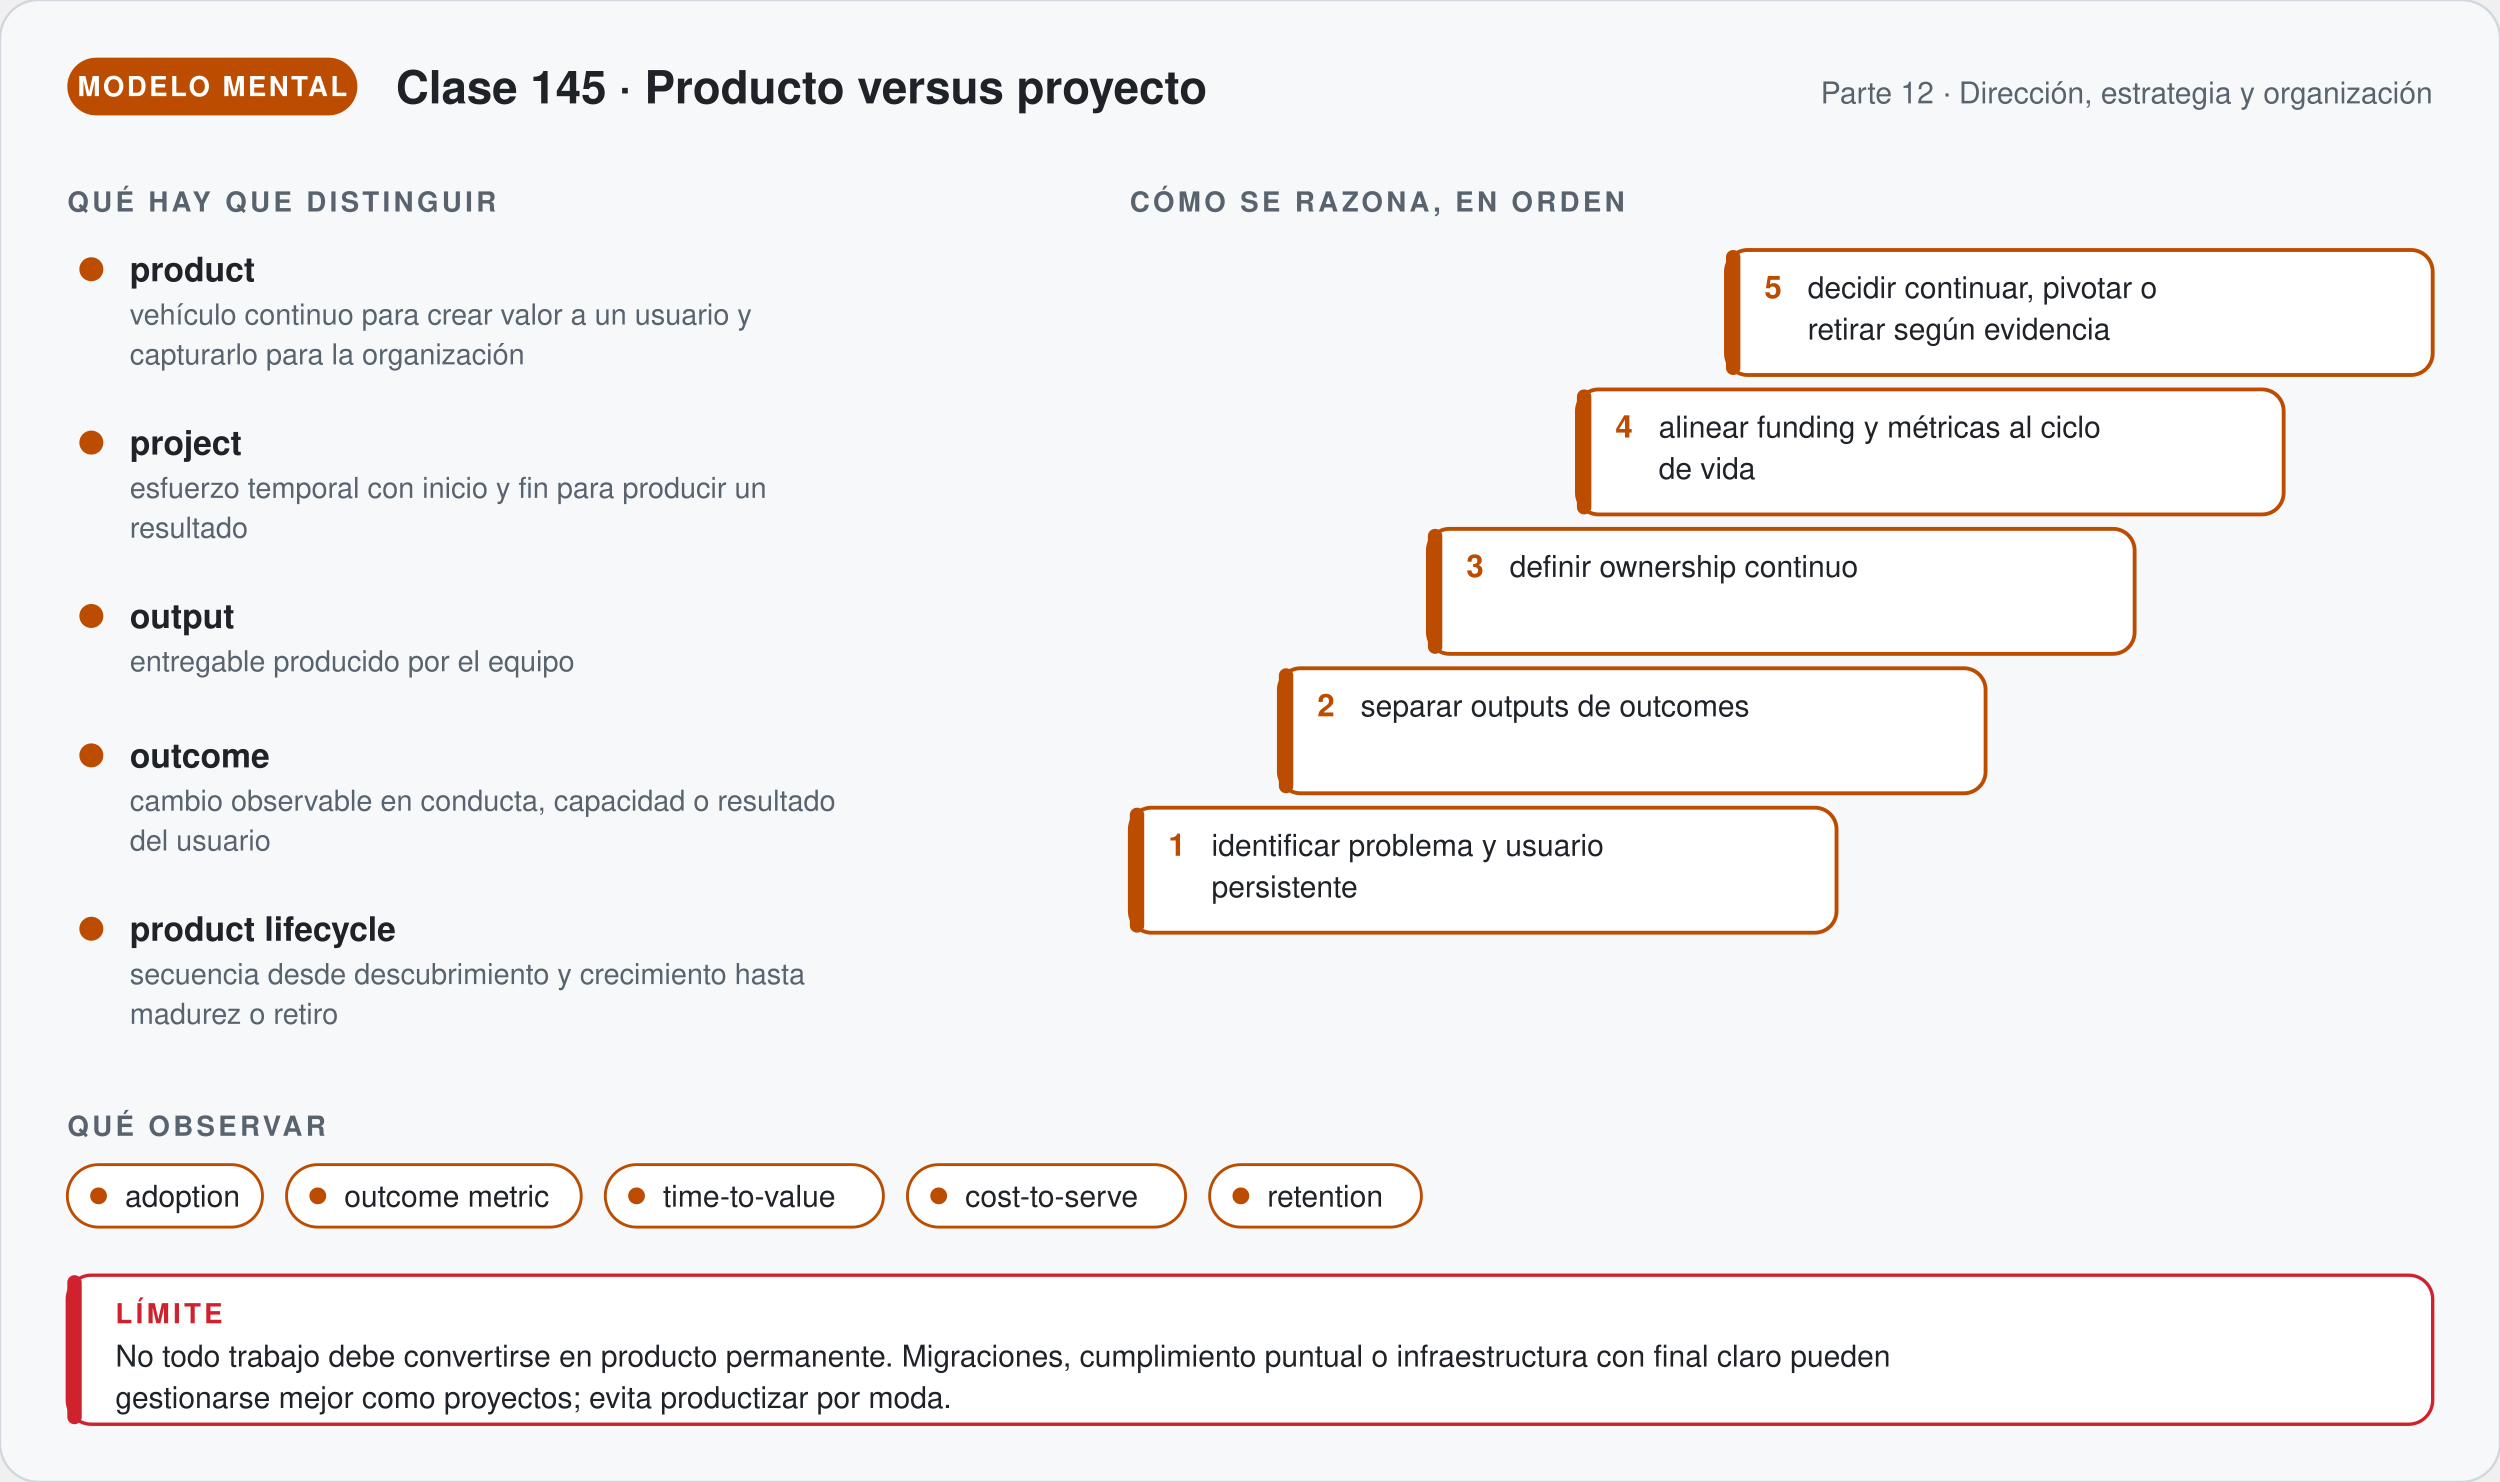
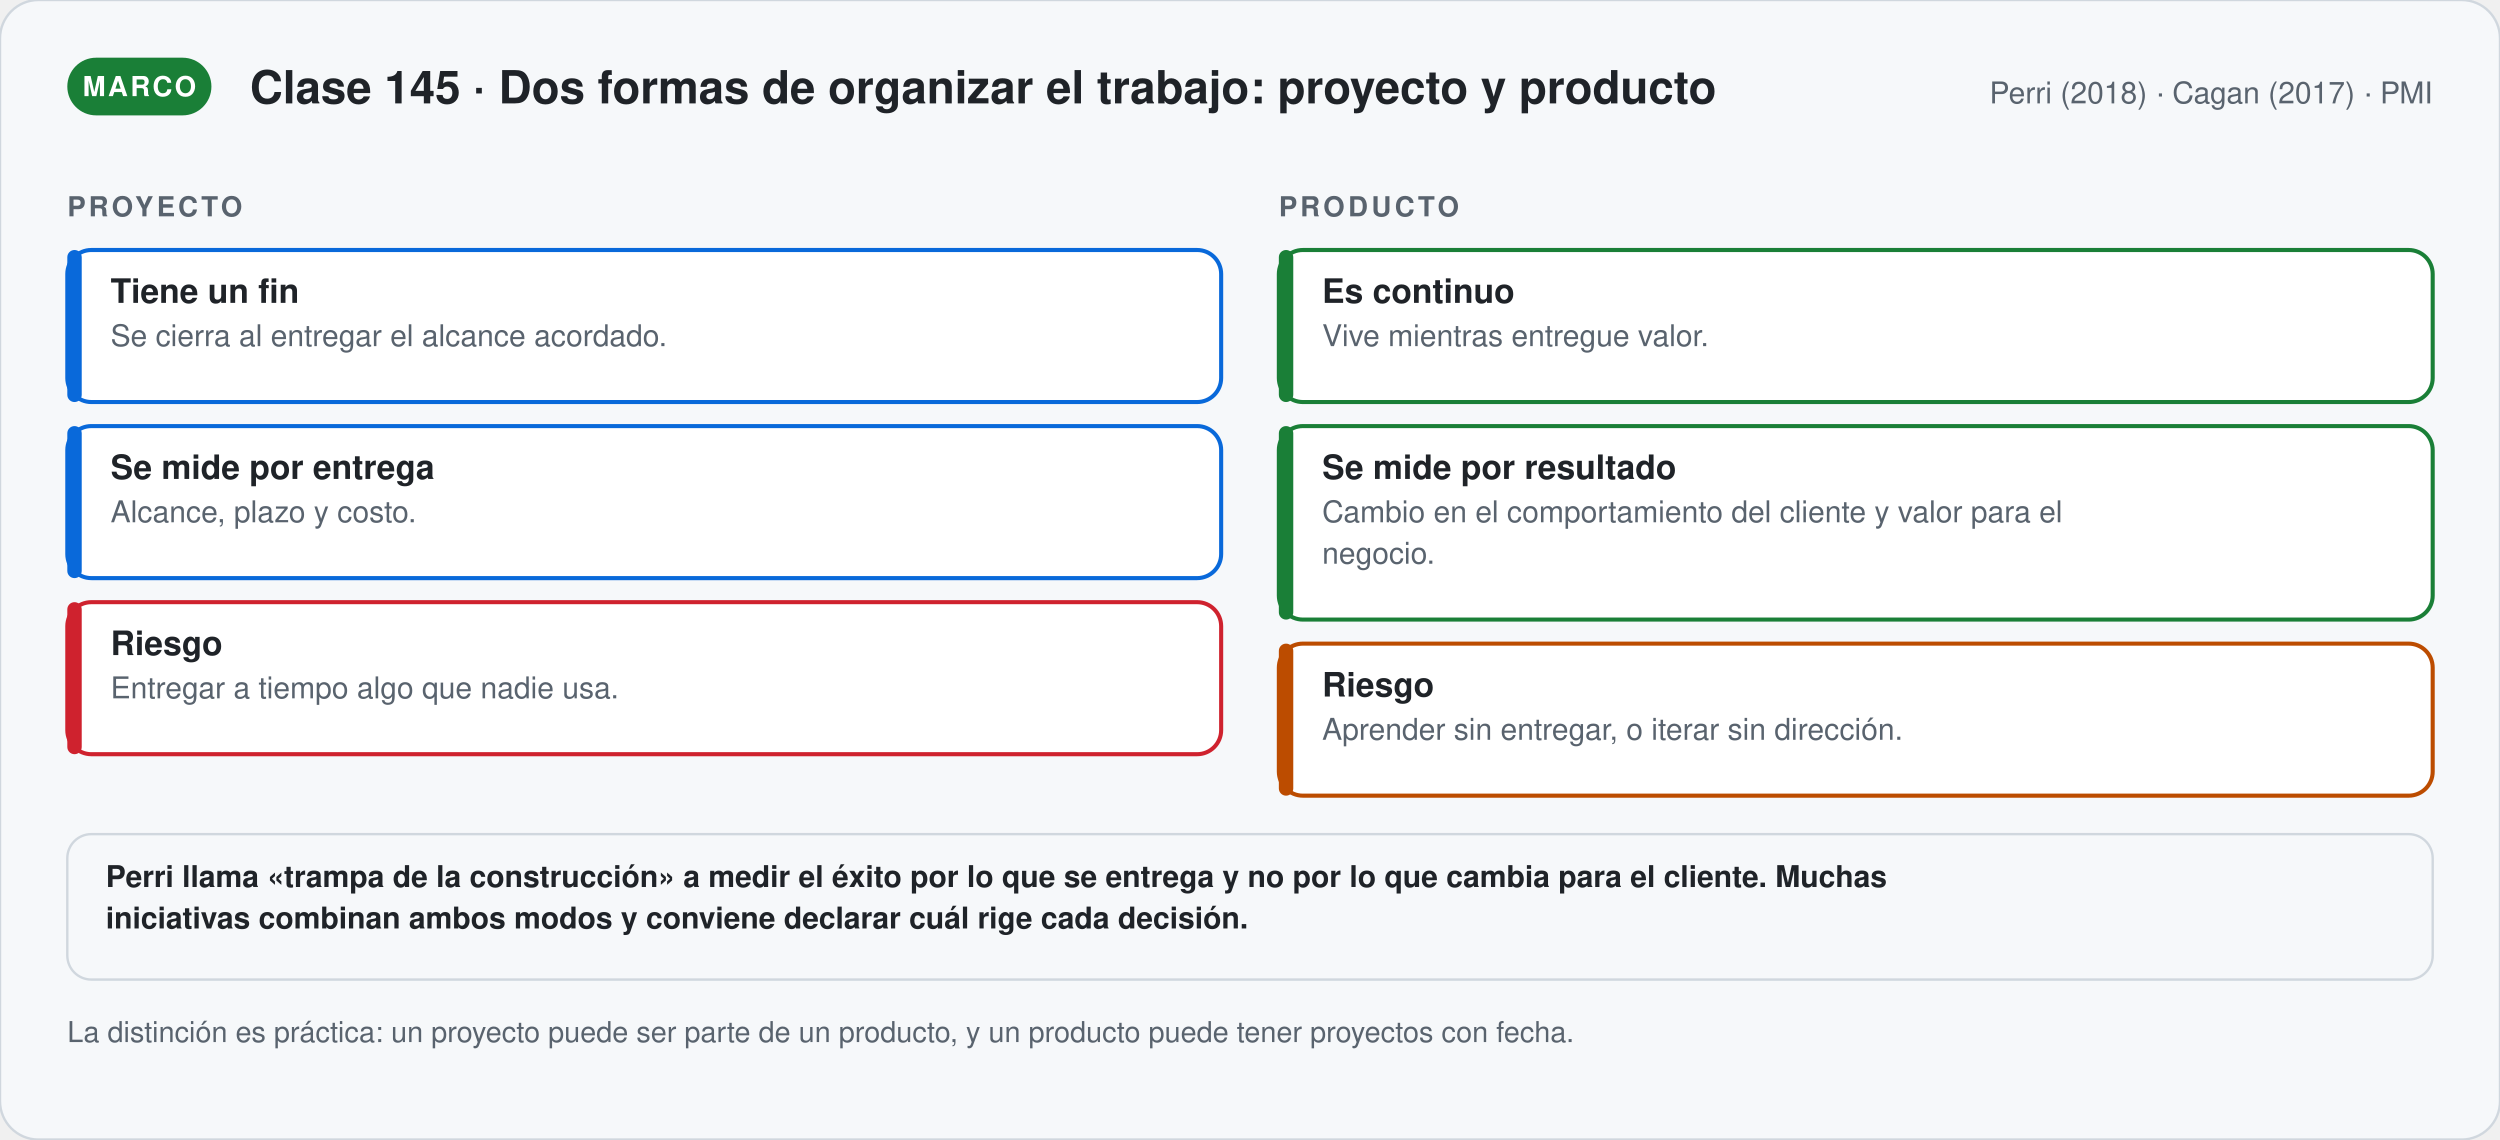
- <svg xmlns="http://www.w3.org/2000/svg" viewBox="0 0 1040 616.48" width="1040" role="img" aria-labelledby="t-g145 d-g145" font-family="'Segoe UI', 'Helvetica Neue', Helvetica, Arial, sans-serif">
+ <svg xmlns="http://www.w3.org/2000/svg" viewBox="0 0 1040 474.06" width="1040" role="img" aria-labelledby="t-s145 d-s145" font-family="'Segoe UI', 'Helvetica Neue', Helvetica, Arial, sans-serif">
  <defs>
-     <marker id="p-g145" viewBox="0 0 10 10" refX="8" refY="5" markerWidth="7" markerHeight="7" orient="auto">
+     <marker id="p-s145" viewBox="0 0 10 10" refX="8" refY="5" markerWidth="7" markerHeight="7" orient="auto">
      <path d="M1,1 L9,5 L1,9 Z" fill="#59636e" />
    </marker>
  </defs>
-   <rect width="1040" height="616.48" rx="16" fill="#f6f8fa" stroke="#d0d7de" />
-   <rect x="28" y="24" width="120.67" height="24" rx="12" fill="#bc4c00" />
-   <text x="88.335" y="40" font-size="11.5" font-weight="700" fill="#ffffff" text-anchor="middle" letter-spacing="1">MODELO MENTAL</text>
-   <text x="164.67" y="43" font-size="19" font-weight="700" fill="#1f2328" text-anchor="start">Clase 145 · Producto versus proyecto</text>
-   <text x="1012" y="43" font-size="12.5" font-weight="400" fill="#59636e" text-anchor="end">Parte 12 · Dirección, estrategia y organización</text>
-   <text x="28" y="88" font-size="11.5" font-weight="700" fill="#59636e" text-anchor="start" letter-spacing="1.4">QUÉ HAY QUE DISTINGUIR</text>
-   <circle cx="38" cy="112" r="5" fill="#bc4c00" />
-   <text x="54" y="117" font-size="14" font-weight="700" fill="#1f2328" text-anchor="start">product</text>
-   <text x="54" y="135" font-size="12" font-weight="400" fill="#59636e" text-anchor="start">vehículo continuo para crear valor a un usuario y</text>
-   <text x="54" y="151.56" font-size="12" font-weight="400" fill="#59636e" text-anchor="start">capturarlo para la organización</text>
-   <circle cx="38" cy="184.12" r="5" fill="#bc4c00" />
-   <text x="54" y="189.12" font-size="14" font-weight="700" fill="#1f2328" text-anchor="start">project</text>
-   <text x="54" y="207.12" font-size="12" font-weight="400" fill="#59636e" text-anchor="start">esfuerzo temporal con inicio y fin para producir un</text>
-   <text x="54" y="223.68" font-size="12" font-weight="400" fill="#59636e" text-anchor="start">resultado</text>
-   <circle cx="38" cy="256.24" r="5" fill="#bc4c00" />
-   <text x="54" y="261.24" font-size="14" font-weight="700" fill="#1f2328" text-anchor="start">output</text>
-   <text x="54" y="279.24" font-size="12" font-weight="400" fill="#59636e" text-anchor="start">entregable producido por el equipo</text>
-   <circle cx="38" cy="314.24" r="5" fill="#bc4c00" />
-   <text x="54" y="319.24" font-size="14" font-weight="700" fill="#1f2328" text-anchor="start">outcome</text>
-   <text x="54" y="337.24" font-size="12" font-weight="400" fill="#59636e" text-anchor="start">cambio observable en conducta, capacidad o resultado</text>
-   <text x="54" y="353.8" font-size="12" font-weight="400" fill="#59636e" text-anchor="start">del usuario</text>
-   <circle cx="38" cy="386.36" r="5" fill="#bc4c00" />
-   <text x="54" y="391.36" font-size="14" font-weight="700" fill="#1f2328" text-anchor="start">product lifecycle</text>
-   <text x="54" y="409.36" font-size="12" font-weight="400" fill="#59636e" text-anchor="start">secuencia desde descubrimiento y crecimiento hasta</text>
-   <text x="54" y="425.92" font-size="12" font-weight="400" fill="#59636e" text-anchor="start">madurez o retiro</text>
-   <text x="470" y="88" font-size="11.5" font-weight="700" fill="#59636e" text-anchor="start" letter-spacing="1.4">CÓMO SE RAZONA, EN ORDEN</text>
-   <rect x="470" y="336" width="294" height="52" rx="9" fill="#ffffff" stroke="#bc4c00" stroke-width="1.6" />
-   <rect x="470" y="336" width="6" height="52" rx="3" fill="#bc4c00" />
-   <text x="486" y="356" font-size="13" font-weight="800" fill="#bc4c00" text-anchor="start">1</text>
-   <text x="504" y="356" font-size="12.5" font-weight="400" fill="#1f2328" text-anchor="start">identificar problema y usuario</text>
-   <text x="504" y="373.25" font-size="12.5" font-weight="400" fill="#1f2328" text-anchor="start">persistente</text>
-   <rect x="532" y="278" width="294" height="52" rx="9" fill="#ffffff" stroke="#bc4c00" stroke-width="1.6" />
-   <rect x="532" y="278" width="6" height="52" rx="3" fill="#bc4c00" />
-   <text x="548" y="298" font-size="13" font-weight="800" fill="#bc4c00" text-anchor="start">2</text>
-   <text x="566" y="298" font-size="12.5" font-weight="400" fill="#1f2328" text-anchor="start">separar outputs de outcomes</text>
-   <rect x="594" y="220" width="294" height="52" rx="9" fill="#ffffff" stroke="#bc4c00" stroke-width="1.6" />
-   <rect x="594" y="220" width="6" height="52" rx="3" fill="#bc4c00" />
-   <text x="610" y="240" font-size="13" font-weight="800" fill="#bc4c00" text-anchor="start">3</text>
-   <text x="628" y="240" font-size="12.5" font-weight="400" fill="#1f2328" text-anchor="start">definir ownership continuo</text>
-   <rect x="656" y="162" width="294" height="52" rx="9" fill="#ffffff" stroke="#bc4c00" stroke-width="1.6" />
-   <rect x="656" y="162" width="6" height="52" rx="3" fill="#bc4c00" />
-   <text x="672" y="182" font-size="13" font-weight="800" fill="#bc4c00" text-anchor="start">4</text>
-   <text x="690" y="182" font-size="12.5" font-weight="400" fill="#1f2328" text-anchor="start">alinear funding y métricas al ciclo</text>
-   <text x="690" y="199.25" font-size="12.5" font-weight="400" fill="#1f2328" text-anchor="start">de vida</text>
-   <rect x="718" y="104" width="294" height="52" rx="9" fill="#ffffff" stroke="#bc4c00" stroke-width="1.6" />
-   <rect x="718" y="104" width="6" height="52" rx="3" fill="#bc4c00" />
-   <text x="734" y="124" font-size="13" font-weight="800" fill="#bc4c00" text-anchor="start">5</text>
-   <text x="752" y="124" font-size="12.5" font-weight="400" fill="#1f2328" text-anchor="start">decidir continuar, pivotar o</text>
-   <text x="752" y="141.25" font-size="12.5" font-weight="400" fill="#1f2328" text-anchor="start">retirar según evidencia</text>
-   <text x="28" y="472.48" font-size="11.5" font-weight="700" fill="#59636e" text-anchor="start" letter-spacing="1.4">QUÉ OBSERVAR</text>
-   <rect x="28" y="484.48" width="81.2" height="26" rx="13" fill="#ffffff" stroke="#bc4c00" stroke-width="1.2" />
-   <circle cx="41" cy="497.48" r="3.5" fill="#bc4c00" />
-   <text x="52" y="501.98" font-size="12.5" font-weight="400" fill="#1f2328" text-anchor="start">adoption</text>
-   <rect x="119.2" y="484.48" width="122.6" height="26" rx="13" fill="#ffffff" stroke="#bc4c00" stroke-width="1.2" />
-   <circle cx="132.2" cy="497.48" r="3.5" fill="#bc4c00" />
-   <text x="143.2" y="501.98" font-size="12.5" font-weight="400" fill="#1f2328" text-anchor="start">outcome metric</text>
-   <rect x="251.8" y="484.48" width="115.7" height="26" rx="13" fill="#ffffff" stroke="#bc4c00" stroke-width="1.2" />
-   <circle cx="264.8" cy="497.48" r="3.5" fill="#bc4c00" />
-   <text x="275.8" y="501.98" font-size="12.5" font-weight="400" fill="#1f2328" text-anchor="start">time-to-value</text>
-   <rect x="377.5" y="484.48" width="115.7" height="26" rx="13" fill="#ffffff" stroke="#bc4c00" stroke-width="1.2" />
-   <circle cx="390.5" cy="497.48" r="3.5" fill="#bc4c00" />
-   <text x="401.5" y="501.98" font-size="12.5" font-weight="400" fill="#1f2328" text-anchor="start">cost-to-serve</text>
-   <rect x="503.2" y="484.48" width="88.1" height="26" rx="13" fill="#ffffff" stroke="#bc4c00" stroke-width="1.2" />
-   <circle cx="516.2" cy="497.48" r="3.5" fill="#bc4c00" />
-   <text x="527.2" y="501.98" font-size="12.5" font-weight="400" fill="#1f2328" text-anchor="start">retention</text>
-   <rect x="28" y="530.48" width="984" height="62" rx="10" fill="#ffffff" stroke="#cf222e" stroke-width="1.4" />
-   <rect x="28" y="530.48" width="6" height="62" rx="3" fill="#cf222e" />
-   <text x="48" y="550.48" font-size="11.5" font-weight="700" fill="#cf222e" text-anchor="start" letter-spacing="1.4">LÍMITE</text>
-   <text x="48" y="568.48" font-size="12.5" font-weight="400" fill="#1f2328" text-anchor="start">No todo trabajo debe convertirse en producto permanente. Migraciones, cumplimiento puntual o infraestructura con final claro pueden</text>
-   <text x="48" y="585.73" font-size="12.5" font-weight="400" fill="#1f2328" text-anchor="start">gestionarse mejor como proyectos; evita productizar por moda.</text>
+   <rect width="1040" height="474.06" rx="16" fill="#f6f8fa" stroke="#d0d7de" />
+   <rect x="28" y="24" width="59.95" height="24" rx="12" fill="#1a7f37" />
+   <text x="57.975" y="40" font-size="11.5" font-weight="700" fill="#ffffff" text-anchor="middle" letter-spacing="1">MARCO</text>
+   <text x="103.95" y="43" font-size="19" font-weight="700" fill="#1f2328" text-anchor="start">Clase 145 · Dos formas de organizar el trabajo: proyecto y producto</text>
+   <text x="1012" y="43" font-size="12.5" font-weight="400" fill="#59636e" text-anchor="end">Perri (2018) · Cagan (2017) · PMI</text>
+   <text x="28" y="90" font-size="11.5" font-weight="700" fill="#59636e" text-anchor="start" letter-spacing="1.4">PROYECTO</text>
+   <rect x="28" y="104" width="480" height="63.25" rx="10" fill="#ffffff" stroke="#0969da" stroke-width="1.7" />
+   <rect x="28.0" y="104" width="6" height="63.25" rx="3" fill="#0969da" />
+   <text x="46" y="126" font-size="14" font-weight="700" fill="#1f2328" text-anchor="start">Tiene un fin</text>
+   <text x="46" y="144" font-size="12.5" font-weight="400" fill="#59636e" text-anchor="start">Se cierra al entregar el alcance acordado.</text>
+   <rect x="28" y="177.25" width="480" height="63.25" rx="10" fill="#ffffff" stroke="#0969da" stroke-width="1.7" />
+   <rect x="28.0" y="177.25" width="6" height="63.25" rx="3" fill="#0969da" />
+   <text x="46" y="199.25" font-size="14" font-weight="700" fill="#1f2328" text-anchor="start">Se mide por entrega</text>
+   <text x="46" y="217.25" font-size="12.5" font-weight="400" fill="#59636e" text-anchor="start">Alcance, plazo y costo.</text>
+   <rect x="28" y="250.5" width="480" height="63.25" rx="10" fill="#ffffff" stroke="#cf222e" stroke-width="1.7" />
+   <rect x="28.0" y="250.5" width="6" height="63.25" rx="3" fill="#cf222e" />
+   <text x="46" y="272.5" font-size="14" font-weight="700" fill="#1f2328" text-anchor="start">Riesgo</text>
+   <text x="46" y="290.5" font-size="12.5" font-weight="400" fill="#59636e" text-anchor="start">Entregar a tiempo algo que nadie usa.</text>
+   <text x="532" y="90" font-size="11.5" font-weight="700" fill="#59636e" text-anchor="start" letter-spacing="1.4">PRODUCTO</text>
+   <rect x="532" y="104" width="480" height="63.25" rx="10" fill="#ffffff" stroke="#1a7f37" stroke-width="1.7" />
+   <rect x="532.0" y="104" width="6" height="63.25" rx="3" fill="#1a7f37" />
+   <text x="550" y="126" font-size="14" font-weight="700" fill="#1f2328" text-anchor="start">Es continuo</text>
+   <text x="550" y="144" font-size="12.5" font-weight="400" fill="#59636e" text-anchor="start">Vive mientras entregue valor.</text>
+   <rect x="532" y="177.25" width="480" height="80.5" rx="10" fill="#ffffff" stroke="#1a7f37" stroke-width="1.7" />
+   <rect x="532.0" y="177.25" width="6" height="80.5" rx="3" fill="#1a7f37" />
+   <text x="550" y="199.25" font-size="14" font-weight="700" fill="#1f2328" text-anchor="start">Se mide por resultado</text>
+   <text x="550" y="217.25" font-size="12.5" font-weight="400" fill="#59636e" text-anchor="start">Cambio en el comportamiento del cliente y valor para el</text>
+   <text x="550" y="234.5" font-size="12.5" font-weight="400" fill="#59636e" text-anchor="start">negocio.</text>
+   <rect x="532" y="267.75" width="480" height="63.25" rx="10" fill="#ffffff" stroke="#bc4c00" stroke-width="1.7" />
+   <rect x="532.0" y="267.75" width="6" height="63.25" rx="3" fill="#bc4c00" />
+   <text x="550" y="289.75" font-size="14" font-weight="700" fill="#1f2328" text-anchor="start">Riesgo</text>
+   <text x="550" y="307.75" font-size="12.5" font-weight="400" fill="#59636e" text-anchor="start">Aprender sin entregar, o iterar sin dirección.</text>
+   <rect x="28" y="347" width="984" height="60.5" rx="10" fill="#f6f8fa" stroke="#d0d7de" stroke-width="1" />
+   <text x="44" y="369" font-size="12.5" font-weight="600" fill="#1f2328" text-anchor="start">Perri llama «trampa de la construcción» a medir el éxito por lo que se entrega y no por lo que cambia para el cliente. Muchas</text>
+   <text x="44" y="386.25" font-size="12.5" font-weight="600" fill="#1f2328" text-anchor="start">iniciativas combinan ambos modos y conviene declarar cuál rige cada decisión.</text>
+   <text x="28" y="433.5" font-size="12" font-weight="400" fill="#59636e" text-anchor="start">La distinción es práctica: un proyecto puede ser parte de un producto, y un producto puede tener proyectos con fecha.</text>
</svg>
